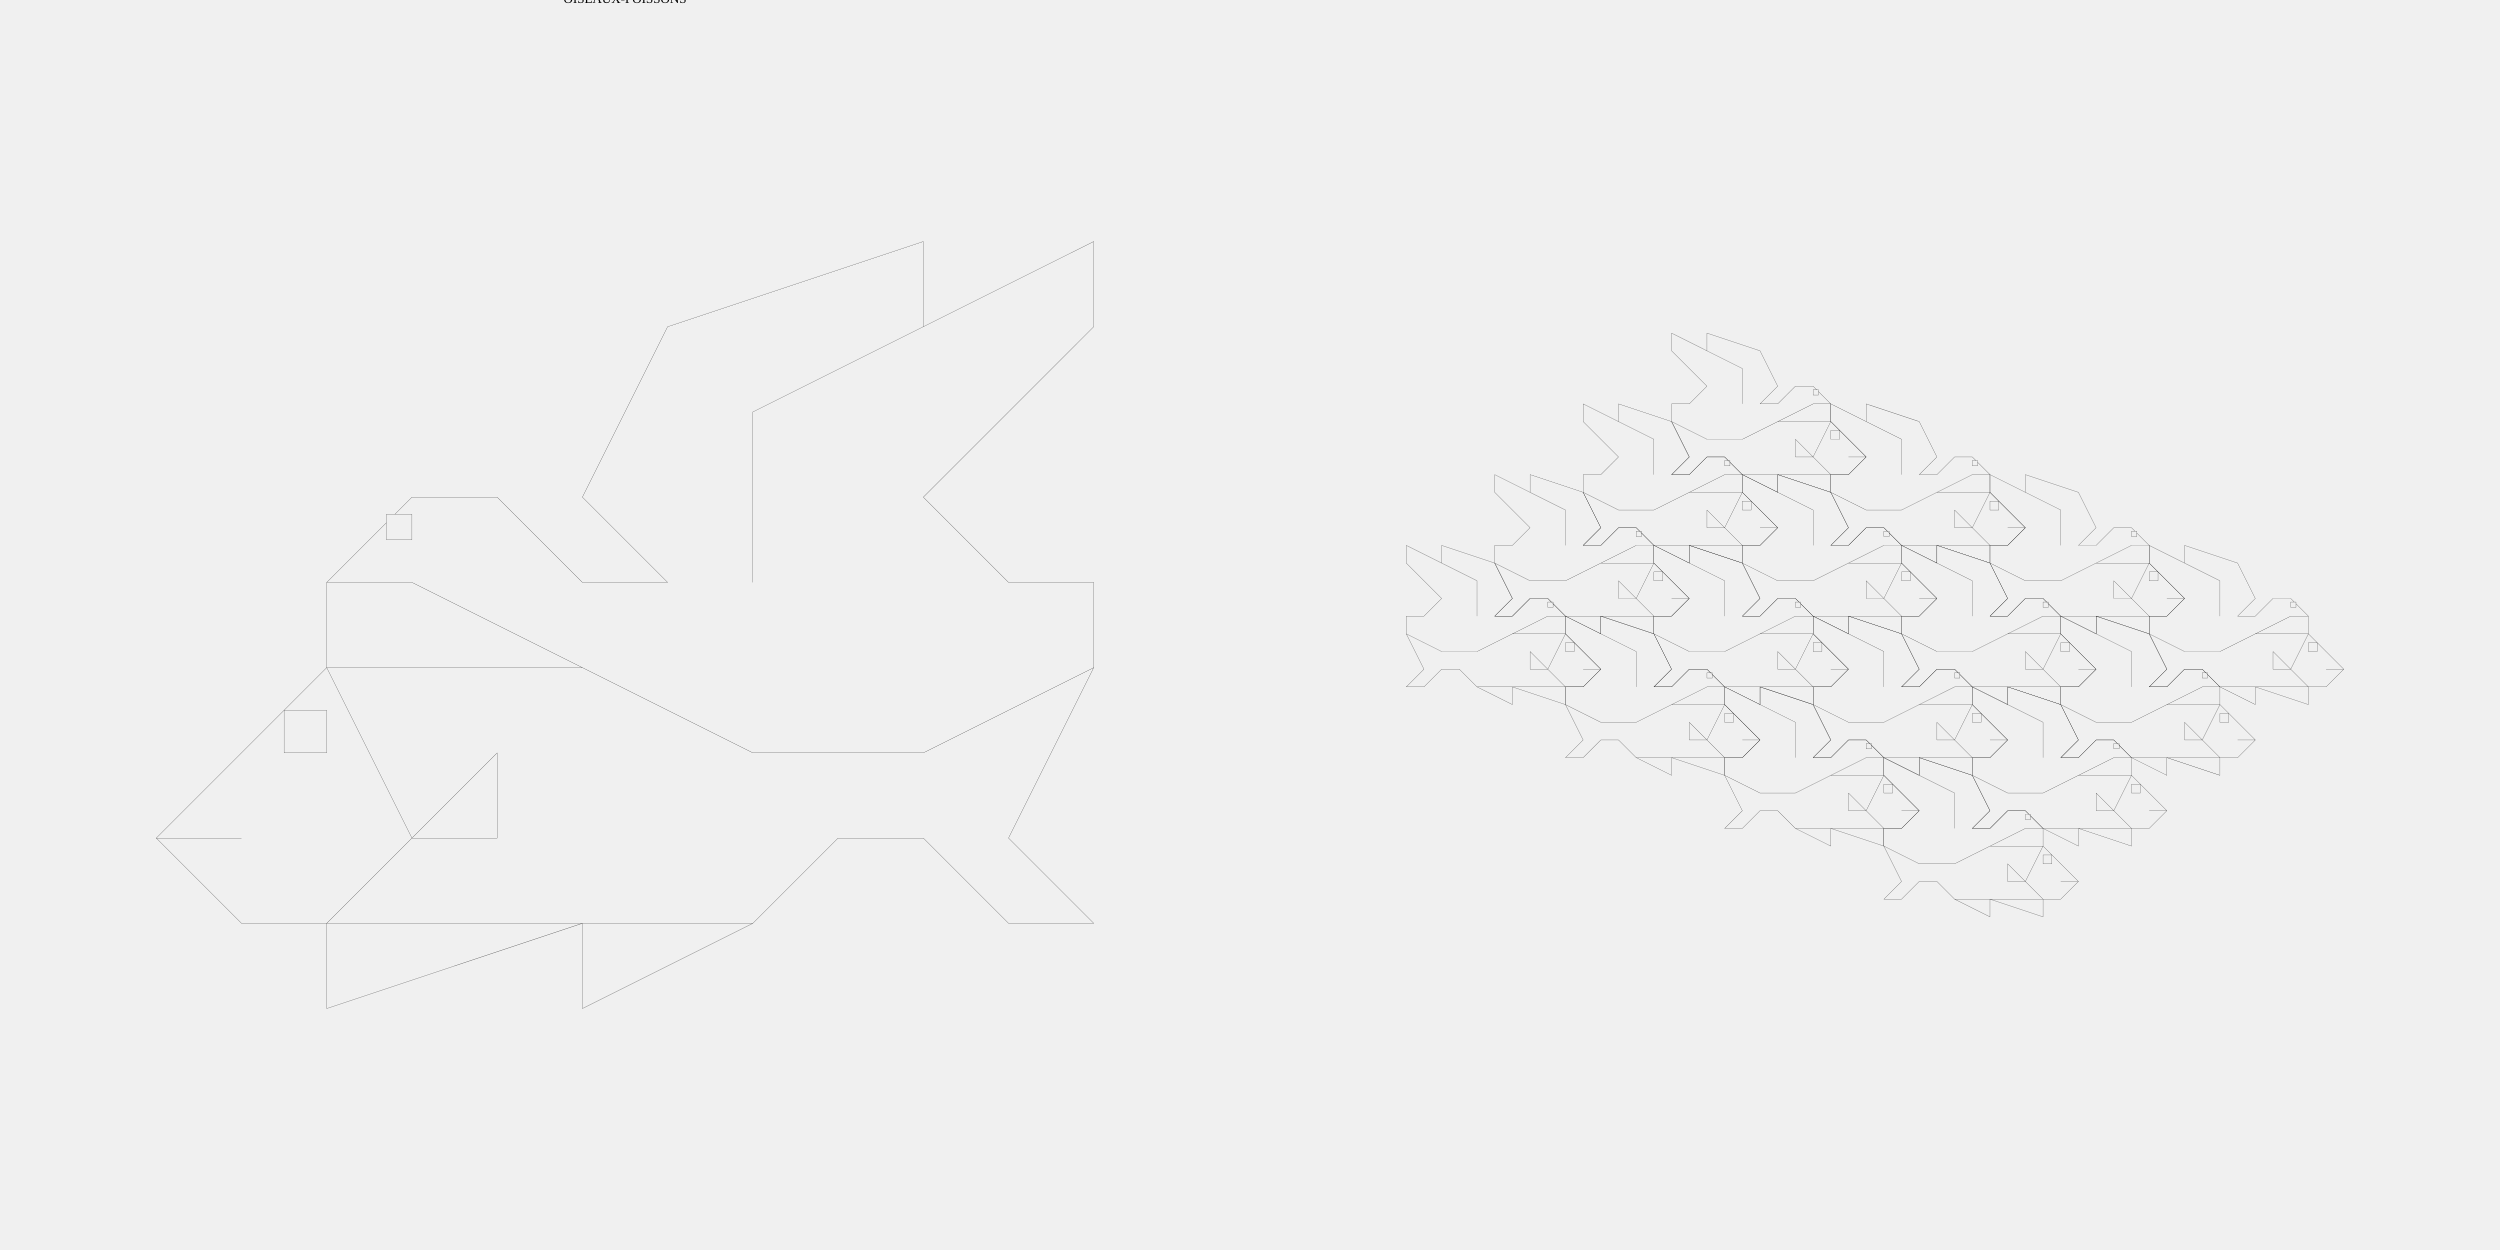
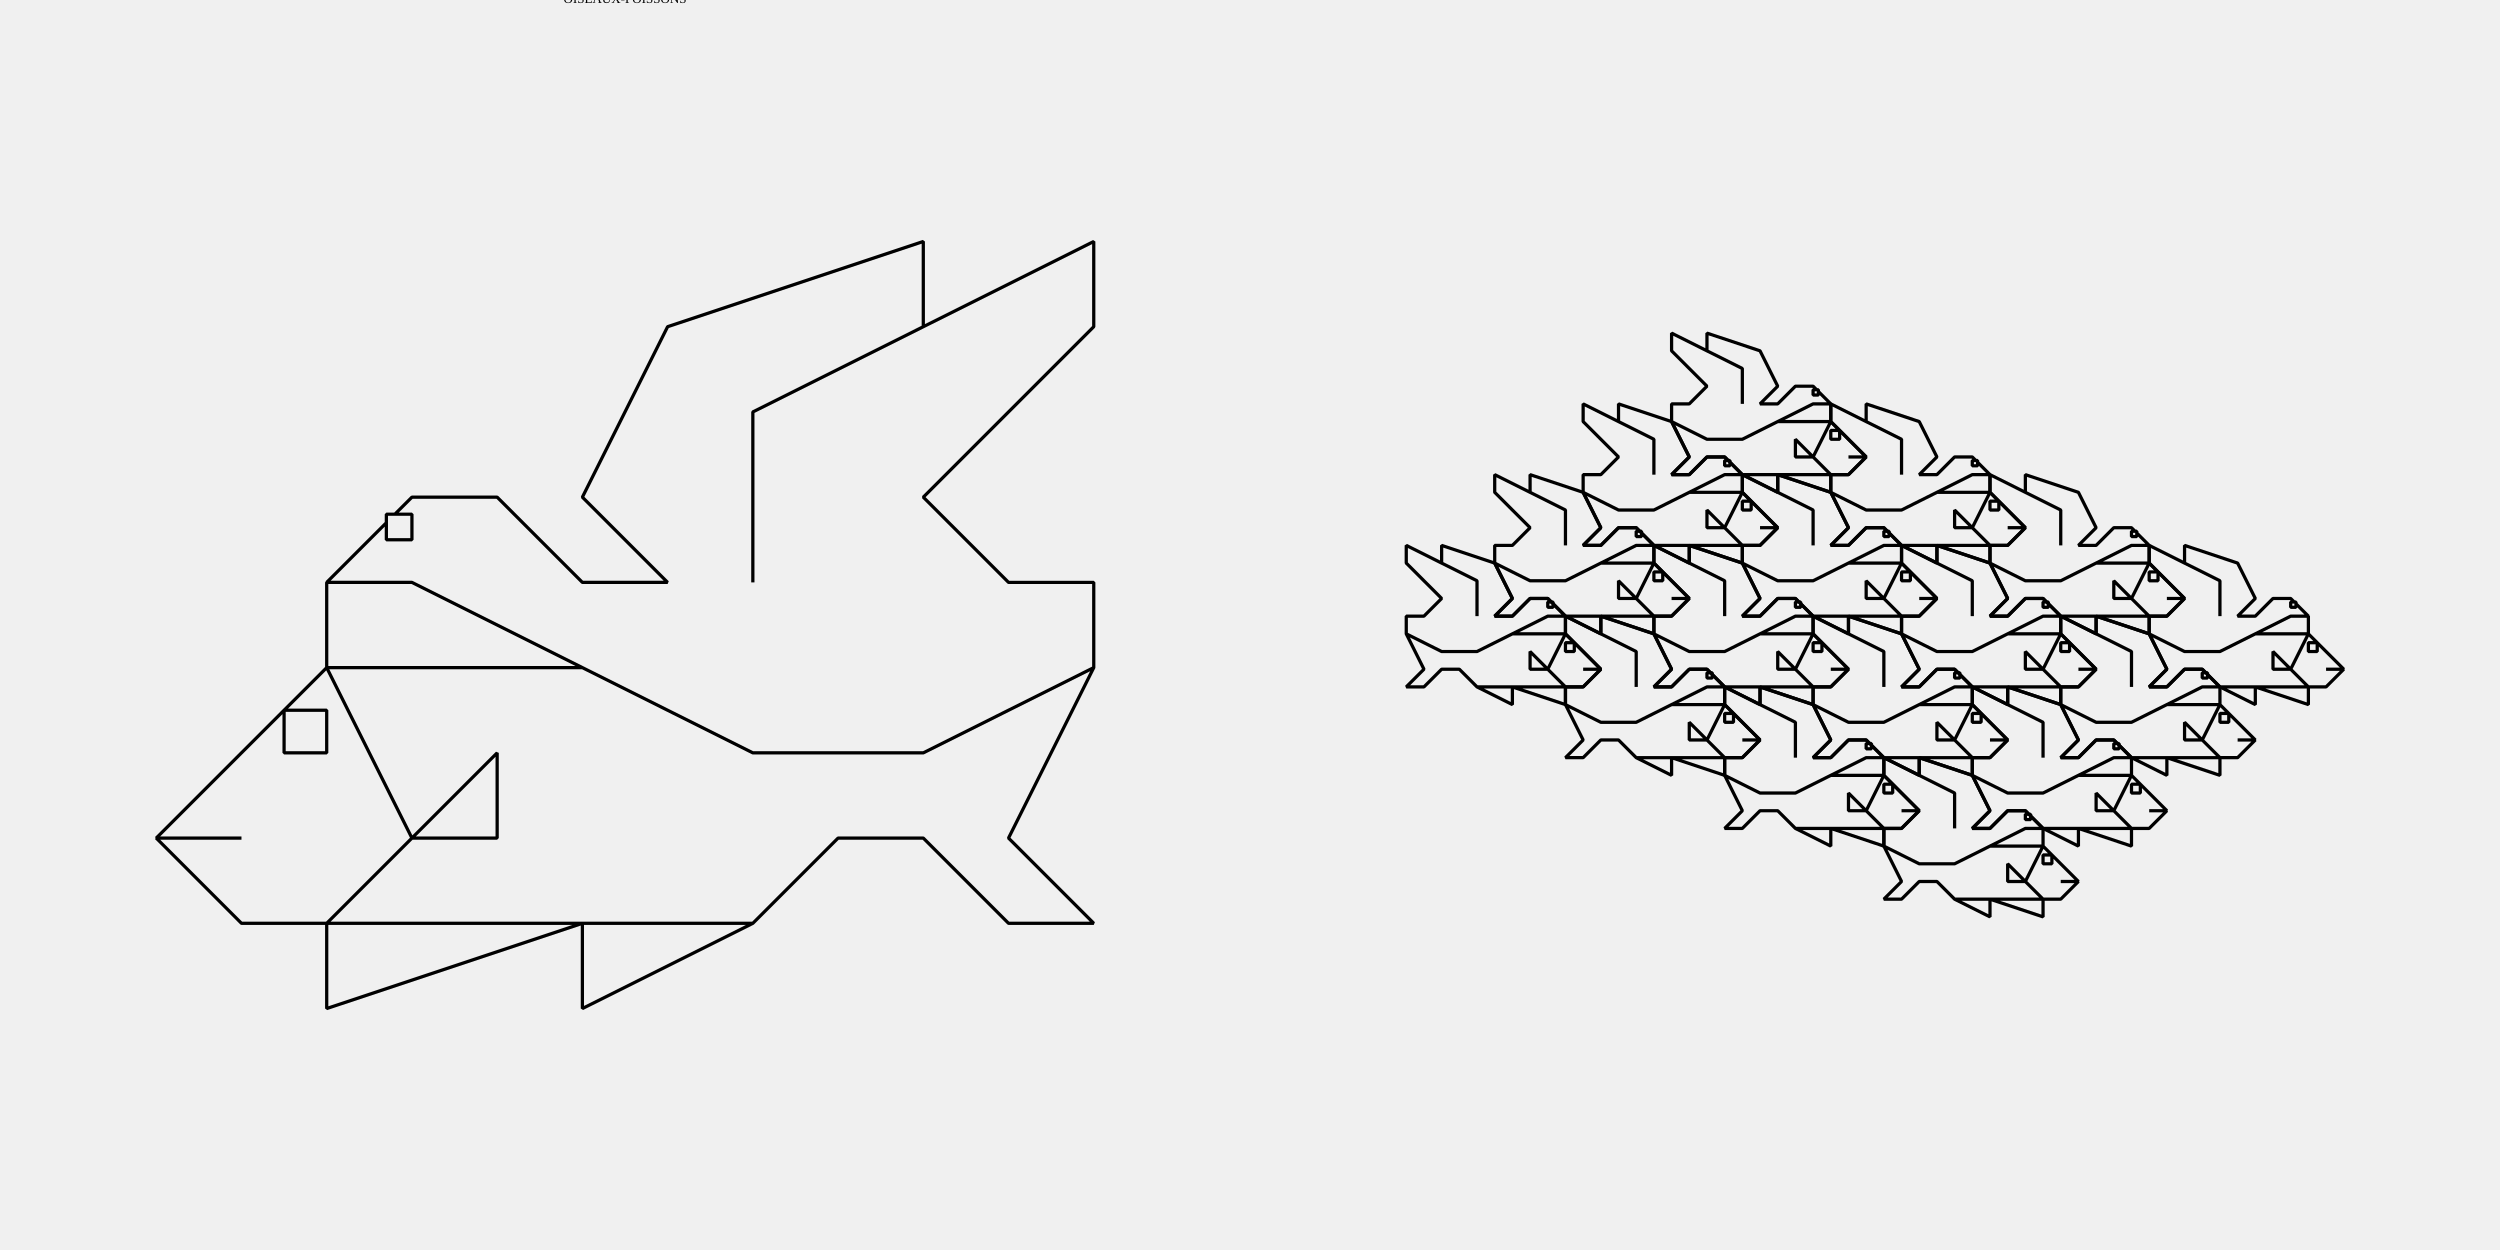
<svg xmlns="http://www.w3.org/2000/svg" font-size="1" viewBox="0.0 0.0 720.0 360" stroke="rgb(0,0,0)" width="720" stroke-opacity="1" height="360" version="1.1">
  <defs />
  <g stroke-linejoin="miter" fill-opacity="1.0" fill="rgb(240,240,240)" stroke="rgb(0,0,0)" stroke-linecap="butt" stroke-miterlimit="10.0" stroke-opacity="1.0" stroke-width="0.0">
    <path d="M 720,360 l -0,-360 h -360 l -0,360 Z" />
  </g>
-   <g stroke-linejoin="bevel" fill-opacity="0.0" fill="rgb(0,0,0)" stroke="rgb(0,0,0)" stroke-linecap="butt" stroke-miterlimit="10.0" stroke-opacity="1.0" stroke-width="5.624999999999998e-2">
+   <g stroke-linejoin="bevel" fill-opacity="0.0" fill="rgb(0,0,0)" stroke="rgb(0,0,0)" stroke-linecap="butt" stroke-miterlimit="10.0" stroke-opacity="1.0" stroke-width="0.937">
    <path d="M 481.415,121.415 l 10.189,5.094 h 10.189 l 20.377,-10.189 h 5.094 l -3.566,-3.566 v -0.509 h -1.528 v 1.528 h 1.528 v -1.528 h -0.509 l -1.019,-1.019 h -5.094 l -5.094,5.094 h -5.094 l 5.094,-5.094 l -5.094,-10.189 l -15.283,-5.094 v 5.094 l 10.189,5.094 v 10.189 v -10.189 l -20.377,-10.189 v 5.094 l 10.189,10.189 l -5.094,5.094 h -5.094 v 5.094 l 5.094,10.189 l -5.094,5.094 h 5.094 l 5.094,-5.094 h 5.094 l 5.094,5.094 l 10.189,5.094 v -5.094 l 15.283,5.094 v -5.094 h 5.094 l 5.094,-5.094 h -5.094 h 5.094 l -7.641,-7.641 h -2.547 v 2.547 h 2.547 v -2.547 l -2.547,-2.547 l -5.094,10.189 l -5.094,-5.094 v 5.094 h 5.094 l 5.094,5.094 h -25.472 h 25.472 l -5.094,-5.094 l 5.094,-10.189 h -15.283 h 15.283 v -5.094 h -5.094 l -20.377,10.189 h -10.189 l -10.189,-5.094 " />
  </g>
-   <g stroke-linejoin="bevel" fill-opacity="0.0" fill="rgb(0,0,0)" stroke="rgb(0,0,0)" stroke-linecap="butt" stroke-miterlimit="10.0" stroke-opacity="1.0" stroke-width="5.624999999999998e-2">
+   <g stroke-linejoin="bevel" fill-opacity="0.0" fill="rgb(0,0,0)" stroke="rgb(0,0,0)" stroke-linecap="butt" stroke-miterlimit="10.0" stroke-opacity="1.0" stroke-width="0.937">
    <path d="M 455.943,141.792 l 10.189,5.094 h 10.189 l 20.377,-10.189 h 5.094 l -3.566,-3.566 v -0.509 h -1.528 v 1.528 h 1.528 v -1.528 h -0.509 l -1.019,-1.019 h -5.094 l -5.094,5.094 h -5.094 l 5.094,-5.094 l -5.094,-10.189 l -15.283,-5.094 v 5.094 l 10.189,5.094 v 10.189 v -10.189 l -20.377,-10.189 v 5.094 l 10.189,10.189 l -5.094,5.094 h -5.094 v 5.094 l 5.094,10.189 l -5.094,5.094 h 5.094 l 5.094,-5.094 h 5.094 l 5.094,5.094 l 10.189,5.094 v -5.094 l 15.283,5.094 v -5.094 h 5.094 l 5.094,-5.094 h -5.094 h 5.094 l -7.641,-7.641 h -2.547 v 2.547 h 2.547 v -2.547 l -2.547,-2.547 l -5.094,10.189 l -5.094,-5.094 v 5.094 h 5.094 l 5.094,5.094 h -25.472 h 25.472 l -5.094,-5.094 l 5.094,-10.189 h -15.283 h 15.283 v -5.094 h -5.094 l -20.377,10.189 h -10.189 l -10.189,-5.094 " />
  </g>
-   <g stroke-linejoin="bevel" fill-opacity="0.0" fill="rgb(0,0,0)" stroke="rgb(0,0,0)" stroke-linecap="butt" stroke-miterlimit="10.0" stroke-opacity="1.0" stroke-width="5.624999999999998e-2">
+   <g stroke-linejoin="bevel" fill-opacity="0.0" fill="rgb(0,0,0)" stroke="rgb(0,0,0)" stroke-linecap="butt" stroke-miterlimit="10.0" stroke-opacity="1.0" stroke-width="0.937">
    <path d="M 430.472,162.17 l 10.189,5.094 h 10.189 l 20.377,-10.189 h 5.094 l -3.566,-3.566 v -0.509 h -1.528 v 1.528 h 1.528 v -1.528 h -0.509 l -1.019,-1.019 h -5.094 l -5.094,5.094 h -5.094 l 5.094,-5.094 l -5.094,-10.189 l -15.283,-5.094 v 5.094 l 10.189,5.094 v 10.189 v -10.189 l -20.377,-10.189 v 5.094 l 10.189,10.189 l -5.094,5.094 h -5.094 v 5.094 l 5.094,10.189 l -5.094,5.094 h 5.094 l 5.094,-5.094 h 5.094 l 5.094,5.094 l 10.189,5.094 v -5.094 l 15.283,5.094 v -5.094 h 5.094 l 5.094,-5.094 h -5.094 h 5.094 l -7.641,-7.641 h -2.547 v 2.547 h 2.547 v -2.547 l -2.547,-2.547 l -5.094,10.189 l -5.094,-5.094 v 5.094 h 5.094 l 5.094,5.094 h -25.472 h 25.472 l -5.094,-5.094 l 5.094,-10.189 h -15.283 h 15.283 v -5.094 h -5.094 l -20.377,10.189 h -10.189 l -10.189,-5.094 " />
  </g>
-   <g stroke-linejoin="bevel" fill-opacity="0.0" fill="rgb(0,0,0)" stroke="rgb(0,0,0)" stroke-linecap="butt" stroke-miterlimit="10.0" stroke-opacity="1.0" stroke-width="5.624999999999998e-2">
+   <g stroke-linejoin="bevel" fill-opacity="0.0" fill="rgb(0,0,0)" stroke="rgb(0,0,0)" stroke-linecap="butt" stroke-miterlimit="10.0" stroke-opacity="1.0" stroke-width="0.937">
    <path d="M 405,182.547 l 10.189,5.094 h 10.189 l 20.377,-10.189 h 5.094 l -3.566,-3.566 v -0.509 h -1.528 v 1.528 h 1.528 v -1.528 h -0.509 l -1.019,-1.019 h -5.094 l -5.094,5.094 h -5.094 l 5.094,-5.094 l -5.094,-10.189 l -15.283,-5.094 v 5.094 l 10.189,5.094 v 10.189 v -10.189 l -20.377,-10.189 v 5.094 l 10.189,10.189 l -5.094,5.094 h -5.094 v 5.094 l 5.094,10.189 l -5.094,5.094 h 5.094 l 5.094,-5.094 h 5.094 l 5.094,5.094 l 10.189,5.094 v -5.094 l 15.283,5.094 v -5.094 h 5.094 l 5.094,-5.094 h -5.094 h 5.094 l -7.641,-7.641 h -2.547 v 2.547 h 2.547 v -2.547 l -2.547,-2.547 l -5.094,10.189 l -5.094,-5.094 v 5.094 h 5.094 l 5.094,5.094 h -25.472 h 25.472 l -5.094,-5.094 l 5.094,-10.189 h -15.283 h 15.283 v -5.094 h -5.094 l -20.377,10.189 h -10.189 l -10.189,-5.094 " />
  </g>
-   <g stroke-linejoin="bevel" fill-opacity="0.0" fill="rgb(0,0,0)" stroke="rgb(0,0,0)" stroke-linecap="butt" stroke-miterlimit="10.0" stroke-opacity="1.0" stroke-width="5.624999999999998e-2">
+   <g stroke-linejoin="bevel" fill-opacity="0.0" fill="rgb(0,0,0)" stroke="rgb(0,0,0)" stroke-linecap="butt" stroke-miterlimit="10.0" stroke-opacity="1.0" stroke-width="0.937">
    <path d="M 527.264,141.792 l 10.189,5.094 h 10.189 l 20.377,-10.189 h 5.094 l -3.566,-3.566 v -0.509 h -1.528 v 1.528 h 1.528 v -1.528 h -0.509 l -1.019,-1.019 h -5.094 l -5.094,5.094 h -5.094 l 5.094,-5.094 l -5.094,-10.189 l -15.283,-5.094 v 5.094 l 10.189,5.094 v 10.189 v -10.189 l -20.377,-10.189 v 5.094 l 10.189,10.189 l -5.094,5.094 h -5.094 v 5.094 l 5.094,10.189 l -5.094,5.094 h 5.094 l 5.094,-5.094 h 5.094 l 5.094,5.094 l 10.189,5.094 v -5.094 l 15.283,5.094 v -5.094 h 5.094 l 5.094,-5.094 h -5.094 h 5.094 l -7.641,-7.641 h -2.547 v 2.547 h 2.547 v -2.547 l -2.547,-2.547 l -5.094,10.189 l -5.094,-5.094 v 5.094 h 5.094 l 5.094,5.094 h -25.472 h 25.472 l -5.094,-5.094 l 5.094,-10.189 h -15.283 h 15.283 v -5.094 h -5.094 l -20.377,10.189 h -10.189 l -10.189,-5.094 " />
  </g>
-   <g stroke-linejoin="bevel" fill-opacity="0.0" fill="rgb(0,0,0)" stroke="rgb(0,0,0)" stroke-linecap="butt" stroke-miterlimit="10.0" stroke-opacity="1.0" stroke-width="5.624999999999998e-2">
+   <g stroke-linejoin="bevel" fill-opacity="0.0" fill="rgb(0,0,0)" stroke="rgb(0,0,0)" stroke-linecap="butt" stroke-miterlimit="10.0" stroke-opacity="1.0" stroke-width="0.937">
    <path d="M 501.793,162.17 l 10.189,5.094 h 10.189 l 20.377,-10.189 h 5.094 l -3.566,-3.566 v -0.509 h -1.528 v 1.528 h 1.528 v -1.528 h -0.509 l -1.019,-1.019 h -5.094 l -5.094,5.094 h -5.094 l 5.094,-5.094 l -5.094,-10.189 l -15.283,-5.094 v 5.094 l 10.189,5.094 v 10.189 v -10.189 l -20.377,-10.189 v 5.094 l 10.189,10.189 l -5.094,5.094 h -5.094 v 5.094 l 5.094,10.189 l -5.094,5.094 h 5.094 l 5.094,-5.094 h 5.094 l 5.094,5.094 l 10.189,5.094 v -5.094 l 15.283,5.094 v -5.094 h 5.094 l 5.094,-5.094 h -5.094 h 5.094 l -7.641,-7.641 h -2.547 v 2.547 h 2.547 v -2.547 l -2.547,-2.547 l -5.094,10.189 l -5.094,-5.094 v 5.094 h 5.094 l 5.094,5.094 h -25.472 h 25.472 l -5.094,-5.094 l 5.094,-10.189 h -15.283 h 15.283 v -5.094 h -5.094 l -20.377,10.189 h -10.189 l -10.189,-5.094 " />
  </g>
-   <g stroke-linejoin="bevel" fill-opacity="0.0" fill="rgb(0,0,0)" stroke="rgb(0,0,0)" stroke-linecap="butt" stroke-miterlimit="10.0" stroke-opacity="1.0" stroke-width="5.624999999999998e-2">
+   <g stroke-linejoin="bevel" fill-opacity="0.0" fill="rgb(0,0,0)" stroke="rgb(0,0,0)" stroke-linecap="butt" stroke-miterlimit="10.0" stroke-opacity="1.0" stroke-width="0.937">
    <path d="M 476.321,182.547 l 10.189,5.094 h 10.189 l 20.377,-10.189 h 5.094 l -3.566,-3.566 v -0.509 h -1.528 v 1.528 h 1.528 v -1.528 h -0.509 l -1.019,-1.019 h -5.094 l -5.094,5.094 h -5.094 l 5.094,-5.094 l -5.094,-10.189 l -15.283,-5.094 v 5.094 l 10.189,5.094 v 10.189 v -10.189 l -20.377,-10.189 v 5.094 l 10.189,10.189 l -5.094,5.094 h -5.094 v 5.094 l 5.094,10.189 l -5.094,5.094 h 5.094 l 5.094,-5.094 h 5.094 l 5.094,5.094 l 10.189,5.094 v -5.094 l 15.283,5.094 v -5.094 h 5.094 l 5.094,-5.094 h -5.094 h 5.094 l -7.641,-7.641 h -2.547 v 2.547 h 2.547 v -2.547 l -2.547,-2.547 l -5.094,10.189 l -5.094,-5.094 v 5.094 h 5.094 l 5.094,5.094 h -25.472 h 25.472 l -5.094,-5.094 l 5.094,-10.189 h -15.283 h 15.283 v -5.094 h -5.094 l -20.377,10.189 h -10.189 l -10.189,-5.094 " />
  </g>
-   <g stroke-linejoin="bevel" fill-opacity="0.0" fill="rgb(0,0,0)" stroke="rgb(0,0,0)" stroke-linecap="butt" stroke-miterlimit="10.0" stroke-opacity="1.0" stroke-width="5.624999999999998e-2">
+   <g stroke-linejoin="bevel" fill-opacity="0.0" fill="rgb(0,0,0)" stroke="rgb(0,0,0)" stroke-linecap="butt" stroke-miterlimit="10.0" stroke-opacity="1.0" stroke-width="0.937">
    <path d="M 450.849,202.924 l 10.189,5.094 h 10.189 l 20.377,-10.189 h 5.094 l -3.566,-3.566 v -0.509 h -1.528 v 1.528 h 1.528 v -1.528 h -0.509 l -1.019,-1.019 h -5.094 l -5.094,5.094 h -5.094 l 5.094,-5.094 l -5.094,-10.189 l -15.283,-5.094 v 5.094 l 10.189,5.094 v 10.189 v -10.189 l -20.377,-10.189 v 5.094 l 10.189,10.189 l -5.094,5.094 h -5.094 v 5.094 l 5.094,10.189 l -5.094,5.094 h 5.094 l 5.094,-5.094 h 5.094 l 5.094,5.094 l 10.189,5.094 v -5.094 l 15.283,5.094 v -5.094 h 5.094 l 5.094,-5.094 h -5.094 h 5.094 l -7.641,-7.641 h -2.547 v 2.547 h 2.547 v -2.547 l -2.547,-2.547 l -5.094,10.189 l -5.094,-5.094 v 5.094 h 5.094 l 5.094,5.094 h -25.472 h 25.472 l -5.094,-5.094 l 5.094,-10.189 h -15.283 h 15.283 v -5.094 h -5.094 l -20.377,10.189 h -10.189 l -10.189,-5.094 " />
  </g>
-   <g stroke-linejoin="bevel" fill-opacity="0.0" fill="rgb(0,0,0)" stroke="rgb(0,0,0)" stroke-linecap="butt" stroke-miterlimit="10.0" stroke-opacity="1.0" stroke-width="5.624999999999998e-2">
+   <g stroke-linejoin="bevel" fill-opacity="0.0" fill="rgb(0,0,0)" stroke="rgb(0,0,0)" stroke-linecap="butt" stroke-miterlimit="10.0" stroke-opacity="1.0" stroke-width="0.937">
    <path d="M 573.113,162.17 l 10.189,5.094 h 10.189 l 20.377,-10.189 h 5.094 l -3.566,-3.566 v -0.509 h -1.528 v 1.528 h 1.528 v -1.528 h -0.509 l -1.019,-1.019 h -5.094 l -5.094,5.094 h -5.094 l 5.094,-5.094 l -5.094,-10.189 l -15.283,-5.094 v 5.094 l 10.189,5.094 v 10.189 v -10.189 l -20.377,-10.189 v 5.094 l 10.189,10.189 l -5.094,5.094 h -5.094 v 5.094 l 5.094,10.189 l -5.094,5.094 h 5.094 l 5.094,-5.094 h 5.094 l 5.094,5.094 l 10.189,5.094 v -5.094 l 15.283,5.094 v -5.094 h 5.094 l 5.094,-5.094 h -5.094 h 5.094 l -7.641,-7.641 h -2.547 v 2.547 h 2.547 v -2.547 l -2.547,-2.547 l -5.094,10.189 l -5.094,-5.094 v 5.094 h 5.094 l 5.094,5.094 h -25.472 h 25.472 l -5.094,-5.094 l 5.094,-10.189 h -15.283 h 15.283 v -5.094 h -5.094 l -20.377,10.189 h -10.189 l -10.189,-5.094 " />
  </g>
-   <g stroke-linejoin="bevel" fill-opacity="0.0" fill="rgb(0,0,0)" stroke="rgb(0,0,0)" stroke-linecap="butt" stroke-miterlimit="10.0" stroke-opacity="1.0" stroke-width="5.624999999999998e-2">
+   <g stroke-linejoin="bevel" fill-opacity="0.0" fill="rgb(0,0,0)" stroke="rgb(0,0,0)" stroke-linecap="butt" stroke-miterlimit="10.0" stroke-opacity="1.0" stroke-width="0.937">
    <path d="M 547.641,182.547 l 10.189,5.094 h 10.189 l 20.377,-10.189 h 5.094 l -3.566,-3.566 v -0.509 h -1.528 v 1.528 h 1.528 v -1.528 h -0.509 l -1.019,-1.019 h -5.094 l -5.094,5.094 h -5.094 l 5.094,-5.094 l -5.094,-10.189 l -15.283,-5.094 v 5.094 l 10.189,5.094 v 10.189 v -10.189 l -20.377,-10.189 v 5.094 l 10.189,10.189 l -5.094,5.094 h -5.094 v 5.094 l 5.094,10.189 l -5.094,5.094 h 5.094 l 5.094,-5.094 h 5.094 l 5.094,5.094 l 10.189,5.094 v -5.094 l 15.283,5.094 v -5.094 h 5.094 l 5.094,-5.094 h -5.094 h 5.094 l -7.641,-7.641 h -2.547 v 2.547 h 2.547 v -2.547 l -2.547,-2.547 l -5.094,10.189 l -5.094,-5.094 v 5.094 h 5.094 l 5.094,5.094 h -25.472 h 25.472 l -5.094,-5.094 l 5.094,-10.189 h -15.283 h 15.283 v -5.094 h -5.094 l -20.377,10.189 h -10.189 l -10.189,-5.094 " />
  </g>
-   <g stroke-linejoin="bevel" fill-opacity="0.0" fill="rgb(0,0,0)" stroke="rgb(0,0,0)" stroke-linecap="butt" stroke-miterlimit="10.0" stroke-opacity="1.0" stroke-width="5.624999999999998e-2">
+   <g stroke-linejoin="bevel" fill-opacity="0.0" fill="rgb(0,0,0)" stroke="rgb(0,0,0)" stroke-linecap="butt" stroke-miterlimit="10.0" stroke-opacity="1.0" stroke-width="0.937">
    <path d="M 522.17,202.924 l 10.189,5.094 h 10.189 l 20.377,-10.189 h 5.094 l -3.566,-3.566 v -0.509 h -1.528 v 1.528 h 1.528 v -1.528 h -0.509 l -1.019,-1.019 h -5.094 l -5.094,5.094 h -5.094 l 5.094,-5.094 l -5.094,-10.189 l -15.283,-5.094 v 5.094 l 10.189,5.094 v 10.189 v -10.189 l -20.377,-10.189 v 5.094 l 10.189,10.189 l -5.094,5.094 h -5.094 v 5.094 l 5.094,10.189 l -5.094,5.094 h 5.094 l 5.094,-5.094 h 5.094 l 5.094,5.094 l 10.189,5.094 v -5.094 l 15.283,5.094 v -5.094 h 5.094 l 5.094,-5.094 h -5.094 h 5.094 l -7.641,-7.641 h -2.547 v 2.547 h 2.547 v -2.547 l -2.547,-2.547 l -5.094,10.189 l -5.094,-5.094 v 5.094 h 5.094 l 5.094,5.094 h -25.472 h 25.472 l -5.094,-5.094 l 5.094,-10.189 h -15.283 h 15.283 v -5.094 h -5.094 l -20.377,10.189 h -10.189 l -10.189,-5.094 " />
  </g>
-   <g stroke-linejoin="bevel" fill-opacity="0.0" fill="rgb(0,0,0)" stroke="rgb(0,0,0)" stroke-linecap="butt" stroke-miterlimit="10.0" stroke-opacity="1.0" stroke-width="5.624999999999998e-2">
+   <g stroke-linejoin="bevel" fill-opacity="0.0" fill="rgb(0,0,0)" stroke="rgb(0,0,0)" stroke-linecap="butt" stroke-miterlimit="10.0" stroke-opacity="1.0" stroke-width="0.937">
    <path d="M 496.698,223.302 l 10.189,5.094 h 10.189 l 20.377,-10.189 h 5.094 l -3.566,-3.566 v -0.509 h -1.528 v 1.528 h 1.528 v -1.528 h -0.509 l -1.019,-1.019 h -5.094 l -5.094,5.094 h -5.094 l 5.094,-5.094 l -5.094,-10.189 l -15.283,-5.094 v 5.094 l 10.189,5.094 v 10.189 v -10.189 l -20.377,-10.189 v 5.094 l 10.189,10.189 l -5.094,5.094 h -5.094 v 5.094 l 5.094,10.189 l -5.094,5.094 h 5.094 l 5.094,-5.094 h 5.094 l 5.094,5.094 l 10.189,5.094 v -5.094 l 15.283,5.094 v -5.094 h 5.094 l 5.094,-5.094 h -5.094 h 5.094 l -7.641,-7.641 h -2.547 v 2.547 h 2.547 v -2.547 l -2.547,-2.547 l -5.094,10.189 l -5.094,-5.094 v 5.094 h 5.094 l 5.094,5.094 h -25.472 h 25.472 l -5.094,-5.094 l 5.094,-10.189 h -15.283 h 15.283 v -5.094 h -5.094 l -20.377,10.189 h -10.189 l -10.189,-5.094 " />
  </g>
-   <g stroke-linejoin="bevel" fill-opacity="0.0" fill="rgb(0,0,0)" stroke="rgb(0,0,0)" stroke-linecap="butt" stroke-miterlimit="10.0" stroke-opacity="1.0" stroke-width="5.624999999999998e-2">
+   <g stroke-linejoin="bevel" fill-opacity="0.0" fill="rgb(0,0,0)" stroke="rgb(0,0,0)" stroke-linecap="butt" stroke-miterlimit="10.0" stroke-opacity="1.0" stroke-width="0.937">
    <path d="M 618.962,182.547 l 10.189,5.094 h 10.189 l 20.377,-10.189 h 5.094 l -3.566,-3.566 v -0.509 h -1.528 v 1.528 h 1.528 v -1.528 h -0.509 l -1.019,-1.019 h -5.094 l -5.094,5.094 h -5.094 l 5.094,-5.094 l -5.094,-10.189 l -15.283,-5.094 v 5.094 l 10.189,5.094 v 10.189 v -10.189 l -20.377,-10.189 v 5.094 l 10.189,10.189 l -5.094,5.094 h -5.094 v 5.094 l 5.094,10.189 l -5.094,5.094 h 5.094 l 5.094,-5.094 h 5.094 l 5.094,5.094 l 10.189,5.094 v -5.094 l 15.283,5.094 v -5.094 h 5.094 l 5.094,-5.094 h -5.094 h 5.094 l -7.641,-7.641 h -2.547 v 2.547 h 2.547 v -2.547 l -2.547,-2.547 l -5.094,10.189 l -5.094,-5.094 v 5.094 h 5.094 l 5.094,5.094 h -25.472 h 25.472 l -5.094,-5.094 l 5.094,-10.189 h -15.283 h 15.283 v -5.094 h -5.094 l -20.377,10.189 h -10.189 l -10.189,-5.094 " />
  </g>
-   <g stroke-linejoin="bevel" fill-opacity="0.0" fill="rgb(0,0,0)" stroke="rgb(0,0,0)" stroke-linecap="butt" stroke-miterlimit="10.0" stroke-opacity="1.0" stroke-width="5.624999999999998e-2">
+   <g stroke-linejoin="bevel" fill-opacity="0.0" fill="rgb(0,0,0)" stroke="rgb(0,0,0)" stroke-linecap="butt" stroke-miterlimit="10.0" stroke-opacity="1.0" stroke-width="0.937">
    <path d="M 593.491,202.924 l 10.189,5.094 h 10.189 l 20.377,-10.189 h 5.094 l -3.566,-3.566 v -0.509 h -1.528 v 1.528 h 1.528 v -1.528 h -0.509 l -1.019,-1.019 h -5.094 l -5.094,5.094 h -5.094 l 5.094,-5.094 l -5.094,-10.189 l -15.283,-5.094 v 5.094 l 10.189,5.094 v 10.189 v -10.189 l -20.377,-10.189 v 5.094 l 10.189,10.189 l -5.094,5.094 h -5.094 v 5.094 l 5.094,10.189 l -5.094,5.094 h 5.094 l 5.094,-5.094 h 5.094 l 5.094,5.094 l 10.189,5.094 v -5.094 l 15.283,5.094 v -5.094 h 5.094 l 5.094,-5.094 h -5.094 h 5.094 l -7.641,-7.641 h -2.547 v 2.547 h 2.547 v -2.547 l -2.547,-2.547 l -5.094,10.189 l -5.094,-5.094 v 5.094 h 5.094 l 5.094,5.094 h -25.472 h 25.472 l -5.094,-5.094 l 5.094,-10.189 h -15.283 h 15.283 v -5.094 h -5.094 l -20.377,10.189 h -10.189 l -10.189,-5.094 " />
  </g>
-   <g stroke-linejoin="bevel" fill-opacity="0.0" fill="rgb(0,0,0)" stroke="rgb(0,0,0)" stroke-linecap="butt" stroke-miterlimit="10.0" stroke-opacity="1.0" stroke-width="5.624999999999998e-2">
+   <g stroke-linejoin="bevel" fill-opacity="0.0" fill="rgb(0,0,0)" stroke="rgb(0,0,0)" stroke-linecap="butt" stroke-miterlimit="10.0" stroke-opacity="1.0" stroke-width="0.937">
    <path d="M 568.019,223.302 l 10.189,5.094 h 10.189 l 20.377,-10.189 h 5.094 l -3.566,-3.566 v -0.509 h -1.528 v 1.528 h 1.528 v -1.528 h -0.509 l -1.019,-1.019 h -5.094 l -5.094,5.094 h -5.094 l 5.094,-5.094 l -5.094,-10.189 l -15.283,-5.094 v 5.094 l 10.189,5.094 v 10.189 v -10.189 l -20.377,-10.189 v 5.094 l 10.189,10.189 l -5.094,5.094 h -5.094 v 5.094 l 5.094,10.189 l -5.094,5.094 h 5.094 l 5.094,-5.094 h 5.094 l 5.094,5.094 l 10.189,5.094 v -5.094 l 15.283,5.094 v -5.094 h 5.094 l 5.094,-5.094 h -5.094 h 5.094 l -7.641,-7.641 h -2.547 v 2.547 h 2.547 v -2.547 l -2.547,-2.547 l -5.094,10.189 l -5.094,-5.094 v 5.094 h 5.094 l 5.094,5.094 h -25.472 h 25.472 l -5.094,-5.094 l 5.094,-10.189 h -15.283 h 15.283 v -5.094 h -5.094 l -20.377,10.189 h -10.189 l -10.189,-5.094 " />
  </g>
-   <g stroke-linejoin="bevel" fill-opacity="0.0" fill="rgb(0,0,0)" stroke="rgb(0,0,0)" stroke-linecap="butt" stroke-miterlimit="10.0" stroke-opacity="1.0" stroke-width="5.624999999999998e-2">
+   <g stroke-linejoin="bevel" fill-opacity="0.0" fill="rgb(0,0,0)" stroke="rgb(0,0,0)" stroke-linecap="butt" stroke-miterlimit="10.0" stroke-opacity="1.0" stroke-width="0.937">
    <path d="M 542.547,243.679 l 10.189,5.094 h 10.189 l 20.377,-10.189 h 5.094 l -3.566,-3.566 v -0.509 h -1.528 v 1.528 h 1.528 v -1.528 h -0.509 l -1.019,-1.019 h -5.094 l -5.094,5.094 h -5.094 l 5.094,-5.094 l -5.094,-10.189 l -15.283,-5.094 v 5.094 l 10.189,5.094 v 10.189 v -10.189 l -20.377,-10.189 v 5.094 l 10.189,10.189 l -5.094,5.094 h -5.094 v 5.094 l 5.094,10.189 l -5.094,5.094 h 5.094 l 5.094,-5.094 h 5.094 l 5.094,5.094 l 10.189,5.094 v -5.094 l 15.283,5.094 v -5.094 h 5.094 l 5.094,-5.094 h -5.094 h 5.094 l -7.641,-7.641 h -2.547 v 2.547 h 2.547 v -2.547 l -2.547,-2.547 l -5.094,10.189 l -5.094,-5.094 v 5.094 h 5.094 l 5.094,5.094 h -25.472 h 25.472 l -5.094,-5.094 l 5.094,-10.189 h -15.283 h 15.283 v -5.094 h -5.094 l -20.377,10.189 h -10.189 l -10.189,-5.094 " />
  </g>
  <g stroke-linejoin="miter" fill-opacity="1.0" fill="rgb(240,240,240)" stroke="rgb(0,0,0)" stroke-linecap="butt" stroke-miterlimit="10.0" stroke-opacity="1.0" stroke-width="0.0">
    <path d="M 360,360 l -0,-360 h -360 l -0,360 Z" />
  </g>
-   <g stroke-linejoin="bevel" fill-opacity="0.0" fill="rgb(0,0,0)" stroke="rgb(0,0,0)" stroke-linecap="butt" stroke-miterlimit="10.0" stroke-opacity="1.0" stroke-width="5.624999999999998e-2">
+   <g stroke-linejoin="bevel" fill-opacity="0.0" fill="rgb(0,0,0)" stroke="rgb(0,0,0)" stroke-linecap="butt" stroke-miterlimit="10.0" stroke-opacity="1.0" stroke-width="0.937">
    <path d="M 315,192.273 l -49.091,24.546 h -49.091 l -98.182,-49.091 h -24.546 l 17.182,-17.182 v -2.454 h 7.364 v 7.364 h -7.364 v -7.364 h 2.454 l 4.909,-4.909 h 24.546 l 24.546,24.546 h 24.546 l -24.546,-24.546 l 24.546,-49.091 l 73.636,-24.546 v 24.546 l -49.091,24.546 v 49.091 v -49.091 l 98.182,-49.091 v 24.546 l -49.091,49.091 l 24.546,24.546 h 24.546 v 24.546 l -24.546,49.091 l 24.546,24.546 h -24.546 l -24.546,-24.546 h -24.546 l -24.546,24.546 l -49.091,24.546 v -24.546 l -73.636,24.546 v -24.546 h -24.546 l -24.546,-24.546 h 24.546 h -24.546 l 36.818,-36.818 h 12.273 v 12.273 h -12.273 v -12.273 l 12.273,-12.273 l 24.546,49.091 l 24.546,-24.546 v 24.546 h -24.546 l -24.546,24.546 h 122.727 h -122.727 l 24.546,-24.546 l -24.546,-49.091 h 73.636 h -73.636 v -24.546 h 24.546 l 98.182,49.091 h 49.091 l 49.091,-24.546 " />
  </g>
  <g stroke-linejoin="miter" fill-opacity="1.0" font-size="3.75px" fill="rgb(0,0,0)" stroke="rgb(0,0,0)" stroke-linecap="butt" stroke-miterlimit="10.0" stroke-opacity="1.0" stroke-width="2.036">
    <text transform="matrix(1,0,0,1,180,0)" stroke="none" dominant-baseline="middle" text-anchor="middle">OISEAUX-POISSONS</text>
  </g>
</svg>
